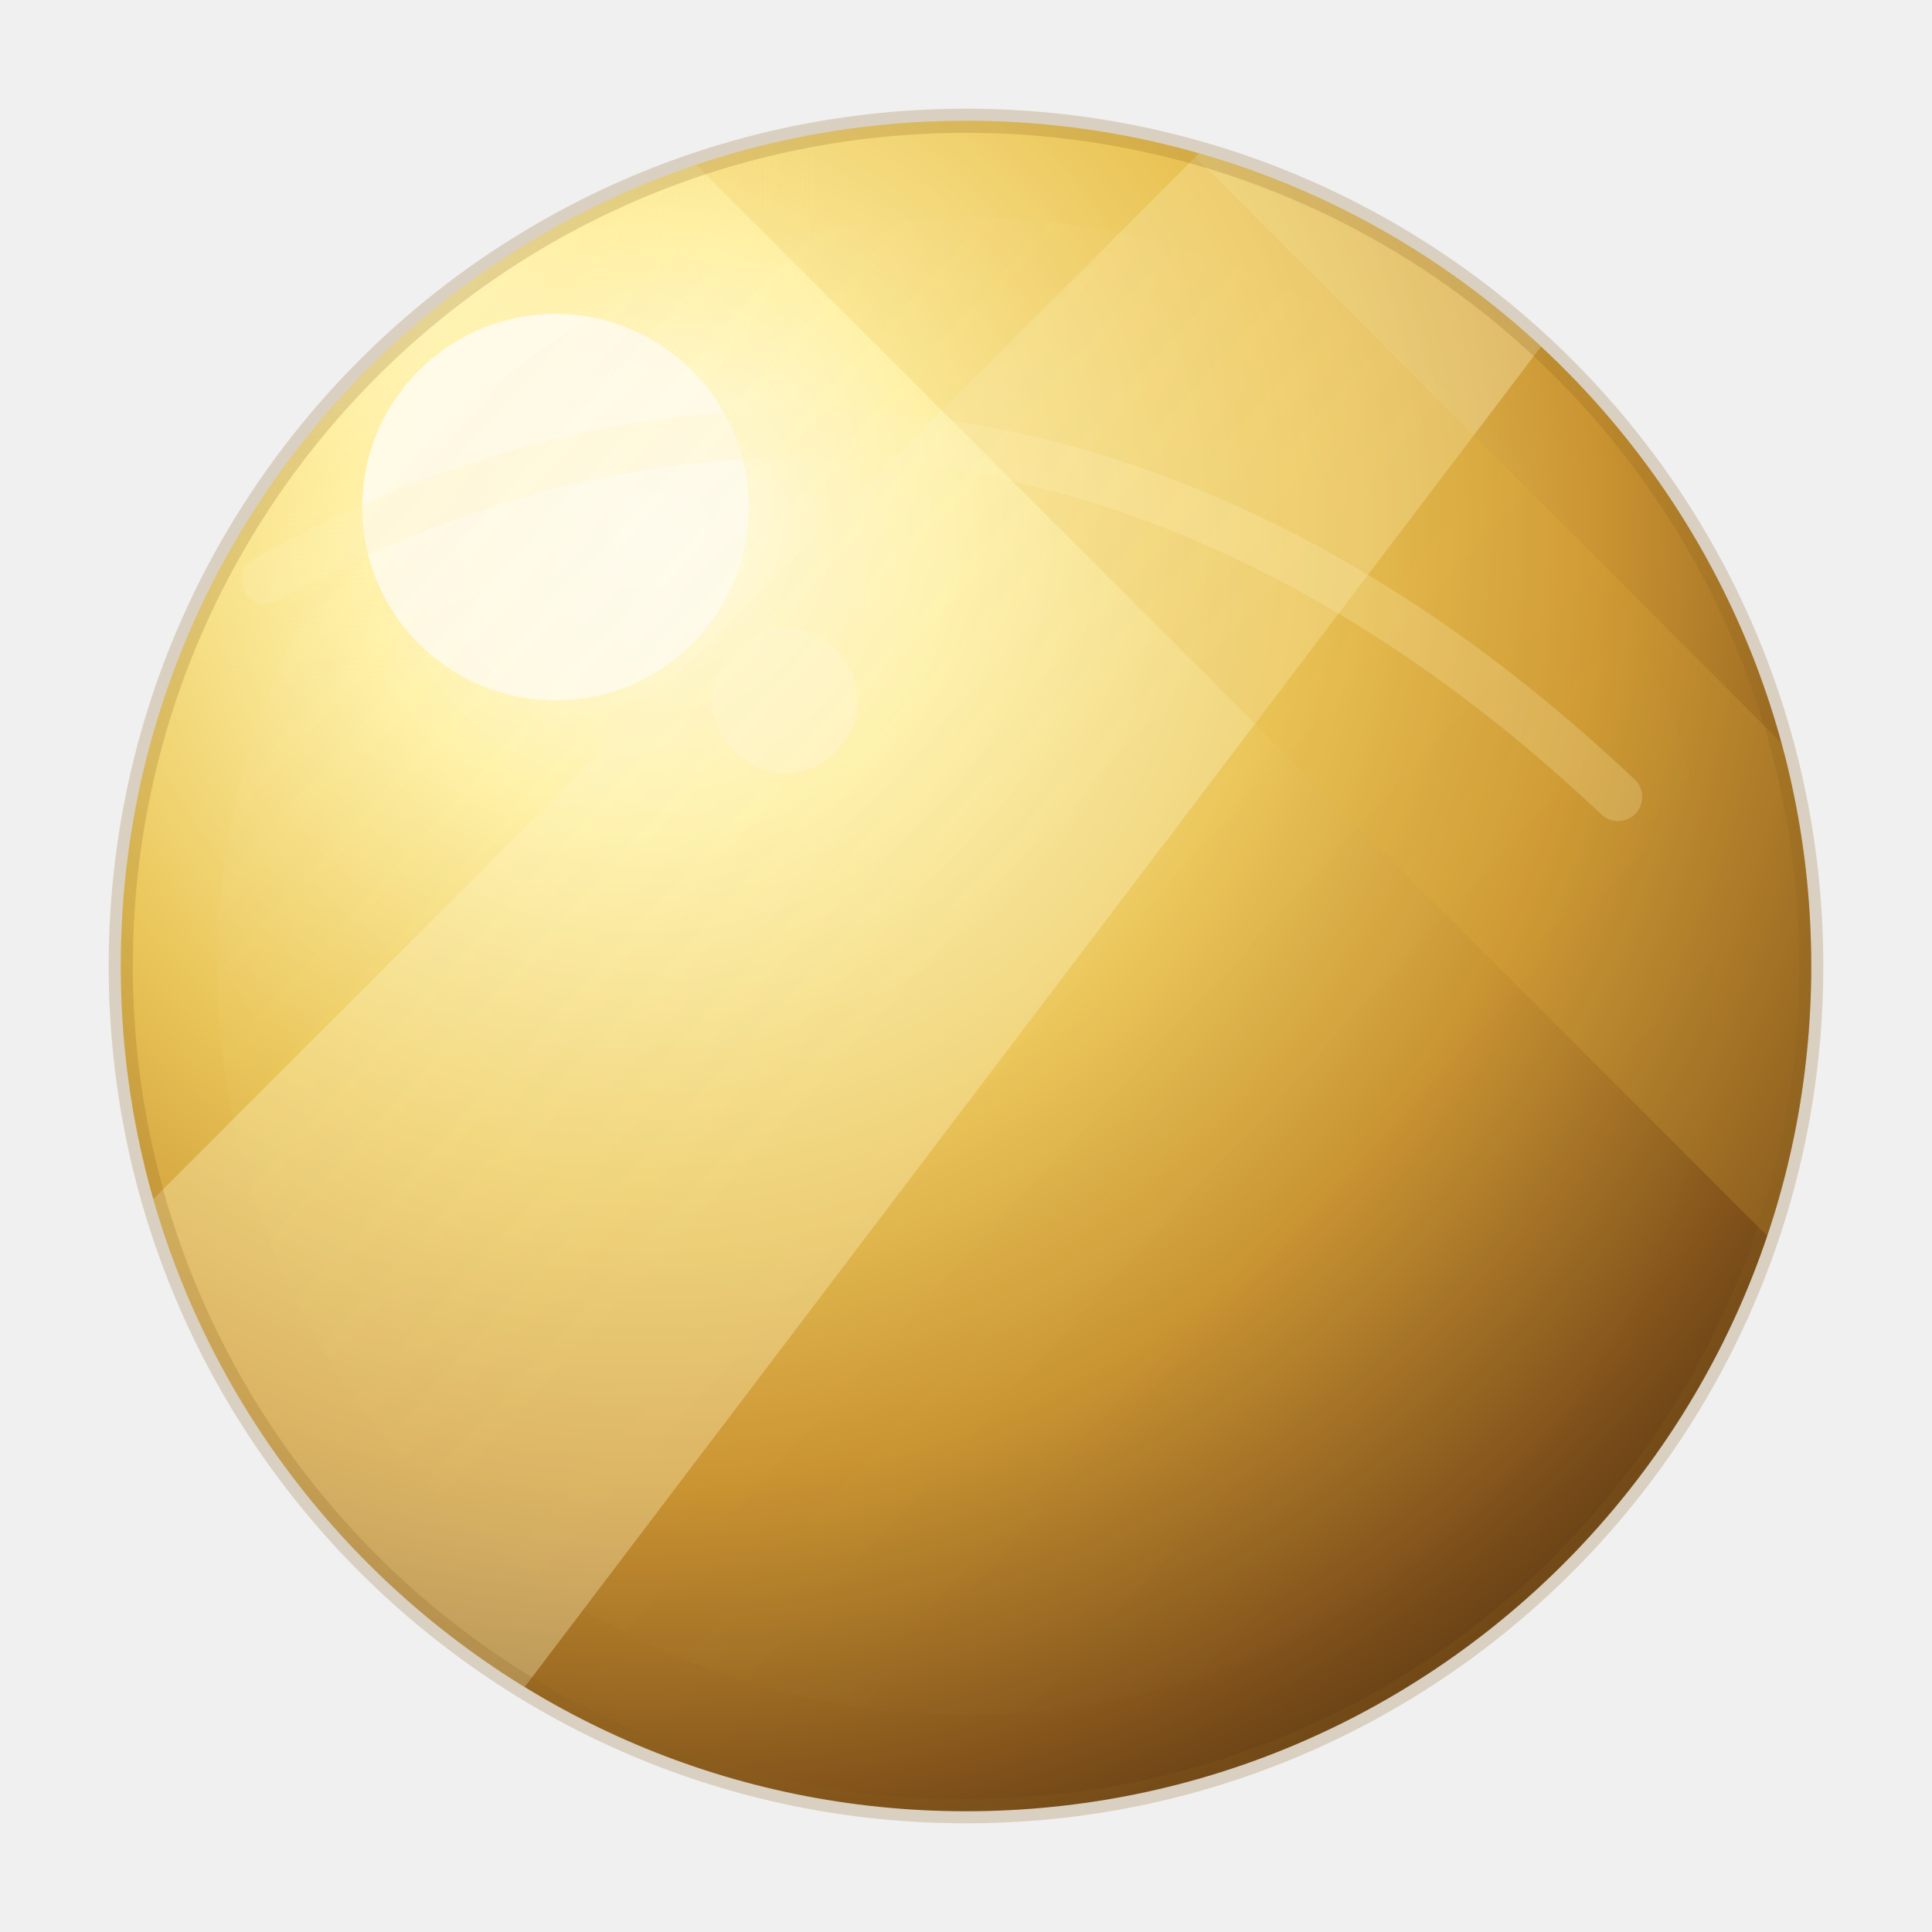
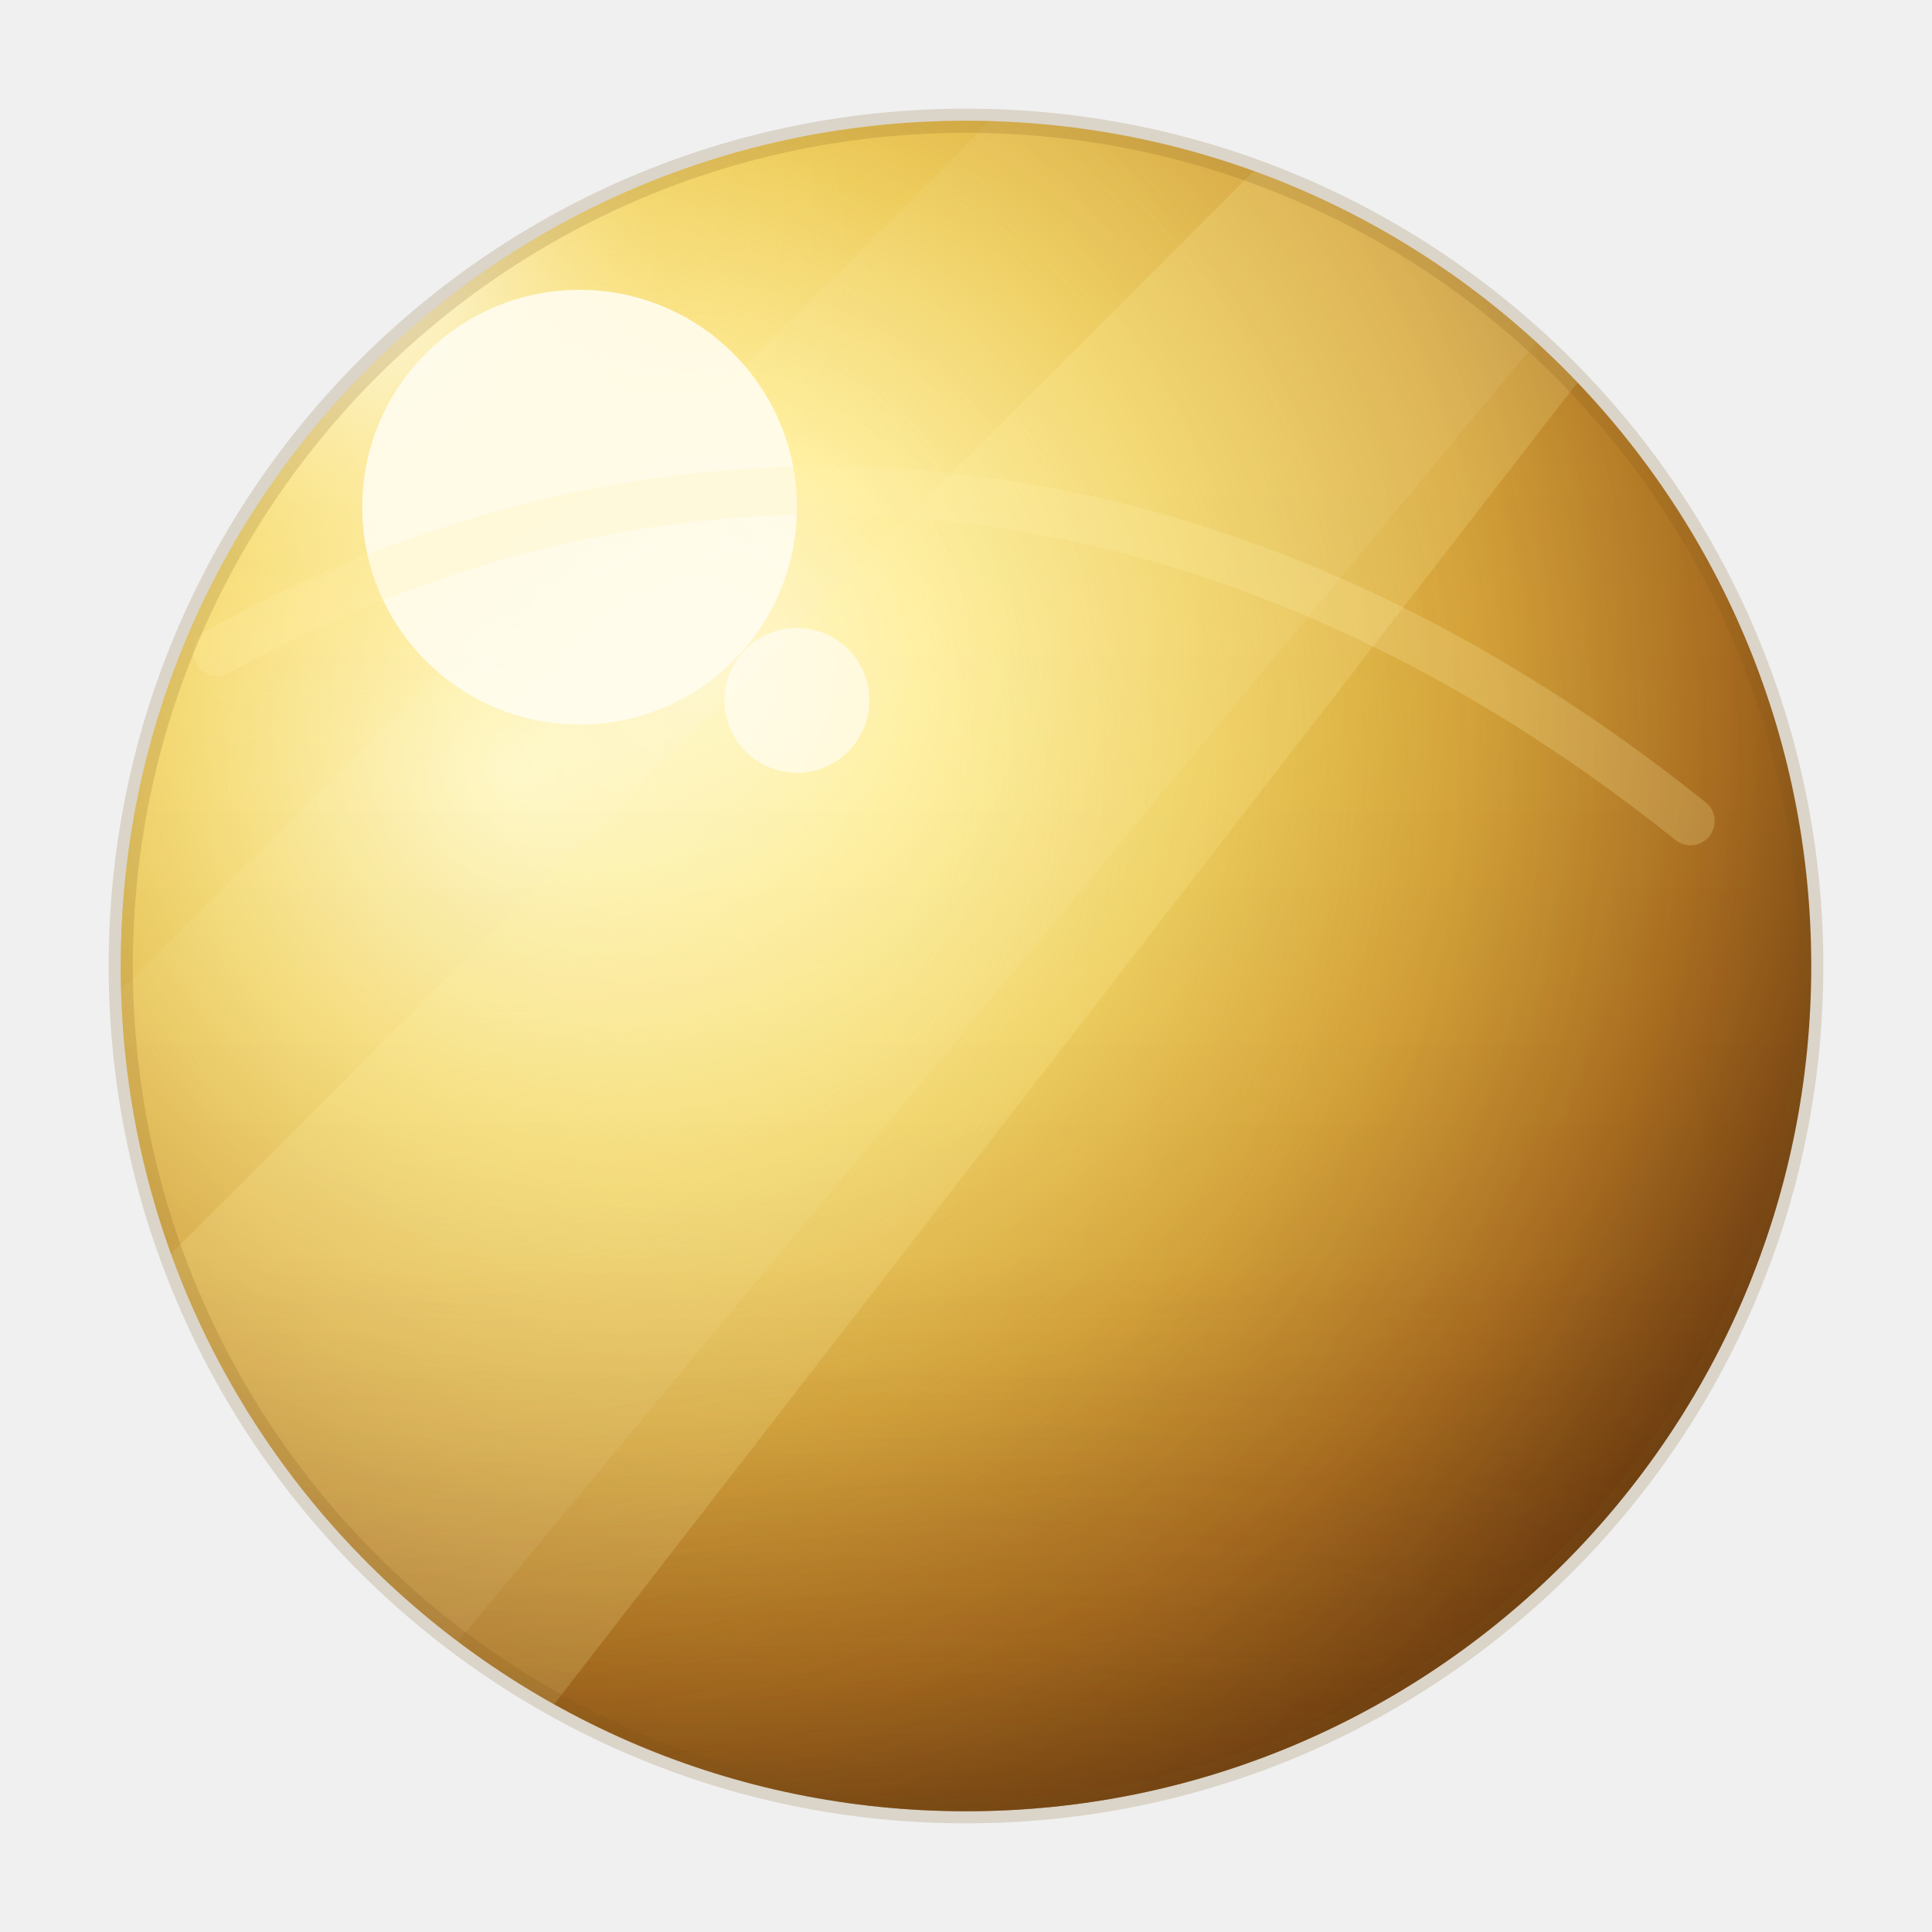
<svg xmlns="http://www.w3.org/2000/svg" viewBox="0 0 160 160">
  <defs>
-     <radialGradient id="base" cx="31%" cy="24%" r="98%">
-       <stop offset="0" stop-color="#fffef2" />
-       <stop offset="0.18" stop-color="#fff2a8" />
-       <stop offset="0.39" stop-color="#eac65a" />
-       <stop offset="0.58" stop-color="#c99331" />
-       <stop offset="0.78" stop-color="#80511a" />
-       <stop offset="1" stop-color="#2b190b" />
+     <radialGradient id="base" cx="34%" cy="32%" r="88%">
+       <stop offset="0" stop-color="#fffef4" />
+       <stop offset="0.16" stop-color="#fff1a1" />
+       <stop offset="0.34" stop-color="#efd05d" />
+       <stop offset="0.52" stop-color="#d4a33a" />
+       <stop offset="0.69" stop-color="#a86c20" />
+       <stop offset="0.84" stop-color="#6d3c10" />
+       <stop offset="1" stop-color="#2a1608" />
    </radialGradient>
-     <radialGradient id="flare" cx="30%" cy="22%" r="44%">
-       <stop offset="0" stop-color="#ffffff" stop-opacity=".94" />
-       <stop offset=".26" stop-color="#fff8cf" stop-opacity=".52" />
-       <stop offset=".62" stop-color="#ffe68b" stop-opacity=".16" />
-       <stop offset="1" stop-color="#ffe68b" stop-opacity="0" />
+     <radialGradient id="leftGlow" cx="24%" cy="39%" r="72%">
+       <stop offset="0" stop-color="#fff9d5" stop-opacity=".72" />
+       <stop offset=".34" stop-color="#ffe98e" stop-opacity=".34" />
+       <stop offset=".72" stop-color="#dba33b" stop-opacity=".08" />
+       <stop offset="1" stop-color="#dba33b" stop-opacity="0" />
    </radialGradient>
-     <linearGradient id="glass" x1="12" y1="18" x2="148" y2="142" gradientUnits="userSpaceOnUse">
-       <stop offset="0" stop-color="#fffbea" stop-opacity=".58" />
-       <stop offset=".48" stop-color="#f4cf63" stop-opacity=".16" />
-       <stop offset="1" stop-color="#5f3912" stop-opacity=".38" />
+     <radialGradient id="flare" cx="31%" cy="30%" r="42%">
+       <stop offset="0" stop-color="#ffffff" stop-opacity=".95" />
+       <stop offset=".24" stop-color="#fffce7" stop-opacity=".56" />
+       <stop offset=".62" stop-color="#ffe88d" stop-opacity=".16" />
+       <stop offset="1" stop-color="#ffe88d" stop-opacity="0" />
+     </radialGradient>
+     <linearGradient id="bottomShade" x1="80" y1="38" x2="80" y2="170" gradientUnits="userSpaceOnUse">
+       <stop offset="0" stop-color="#4b260a" stop-opacity="0" />
+       <stop offset=".5" stop-color="#70400f" stop-opacity=".04" />
+       <stop offset=".74" stop-color="#74410f" stop-opacity=".24" />
+       <stop offset="1" stop-color="#281307" stop-opacity=".72" />
    </linearGradient>
+     <radialGradient id="bottomBrown" cx="50%" cy="104%" r="76%">
+       <stop offset="0" stop-color="#281307" stop-opacity=".82" />
+       <stop offset=".34" stop-color="#70400f" stop-opacity=".44" />
+       <stop offset=".66" stop-color="#a66b1e" stop-opacity=".12" />
+       <stop offset="1" stop-color="#a66b1e" stop-opacity="0" />
+     </radialGradient>
    <clipPath id="clip">
      <circle cx="80" cy="80" r="70" />
    </clipPath>
  </defs>
  <circle cx="80" cy="80" r="70" fill="url(#base)" />
  <g clip-path="url(#clip)">
-     <path d="M-14 126 126 -14h34L22 168H-14z" fill="#fff7c8" opacity=".34" />
-     <path d="M76 -10 170 84v42L34 -10z" fill="#e6b33d" opacity=".2" />
-     <path d="M112 168 168 112v56z" fill="#4a2b10" opacity=".36" />
-     <circle cx="46" cy="42" r="48" fill="url(#flare)" />
-     <circle cx="46" cy="42" r="16" fill="#fffdf2" opacity=".84" />
-     <circle cx="65" cy="58" r="6" fill="#fff8d0" opacity=".54" />
-     <path d="M22 48c36-20 76-16 112 18" fill="none" stroke="#fff4bd" stroke-opacity=".24" stroke-width="4" stroke-linecap="round" />
-     <circle cx="80" cy="80" r="62" fill="url(#glass)" opacity=".18" />
+     <circle cx="80" cy="80" r="72" fill="url(#leftGlow)" />
+     <ellipse cx="80" cy="139" rx="82" ry="58" fill="url(#bottomBrown)" />
+     <circle cx="80" cy="80" r="72" fill="url(#bottomShade)" opacity=".62" />
+     <path d="M92 172 172 92v80z" fill="#4a260c" opacity=".14" />
+     <path d="M-14 132 132 -14h34L22 172H-14z" fill="#fff2a8" opacity=".18" />
+     <path d="M-16 108 108 -16h56L8 172H-16z" fill="#fffbe2" opacity=".07" />
+     <circle cx="48" cy="42" r="50" fill="url(#flare)" />
+     <circle cx="48" cy="42" r="18" fill="#fffdf0" opacity=".88" />
+     <circle cx="66" cy="58" r="6" fill="#ffffff" opacity=".58" />
+     <path d="M18 54c38-21 82-18 122 14" fill="none" stroke="#fff0ad" stroke-opacity=".22" stroke-width="4" stroke-linecap="round" />
  </g>
-   <circle cx="80" cy="80" r="70" fill="none" stroke="#8a601f" stroke-opacity=".22" stroke-width="2" />
+   <circle cx="80" cy="80" r="70" fill="none" stroke="#7b5318" stroke-opacity=".18" stroke-width="2" />
</svg>
